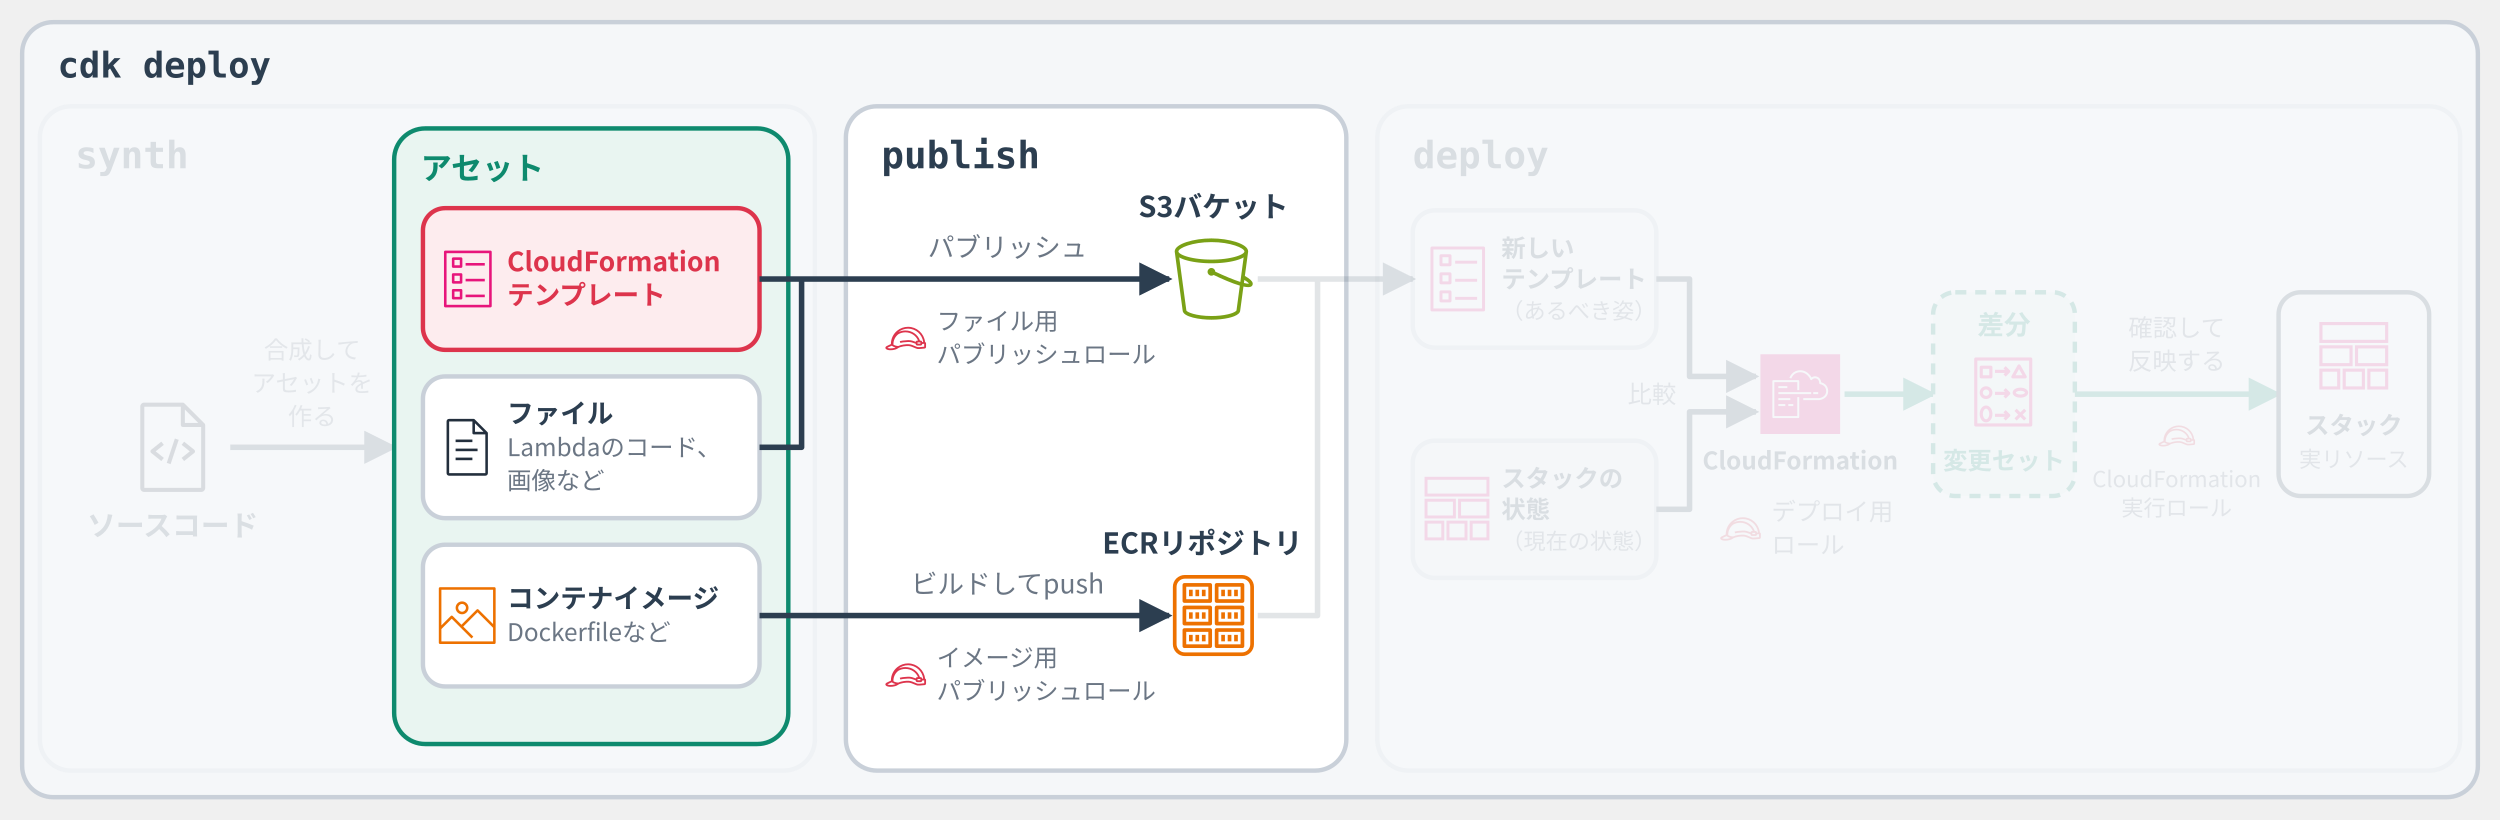
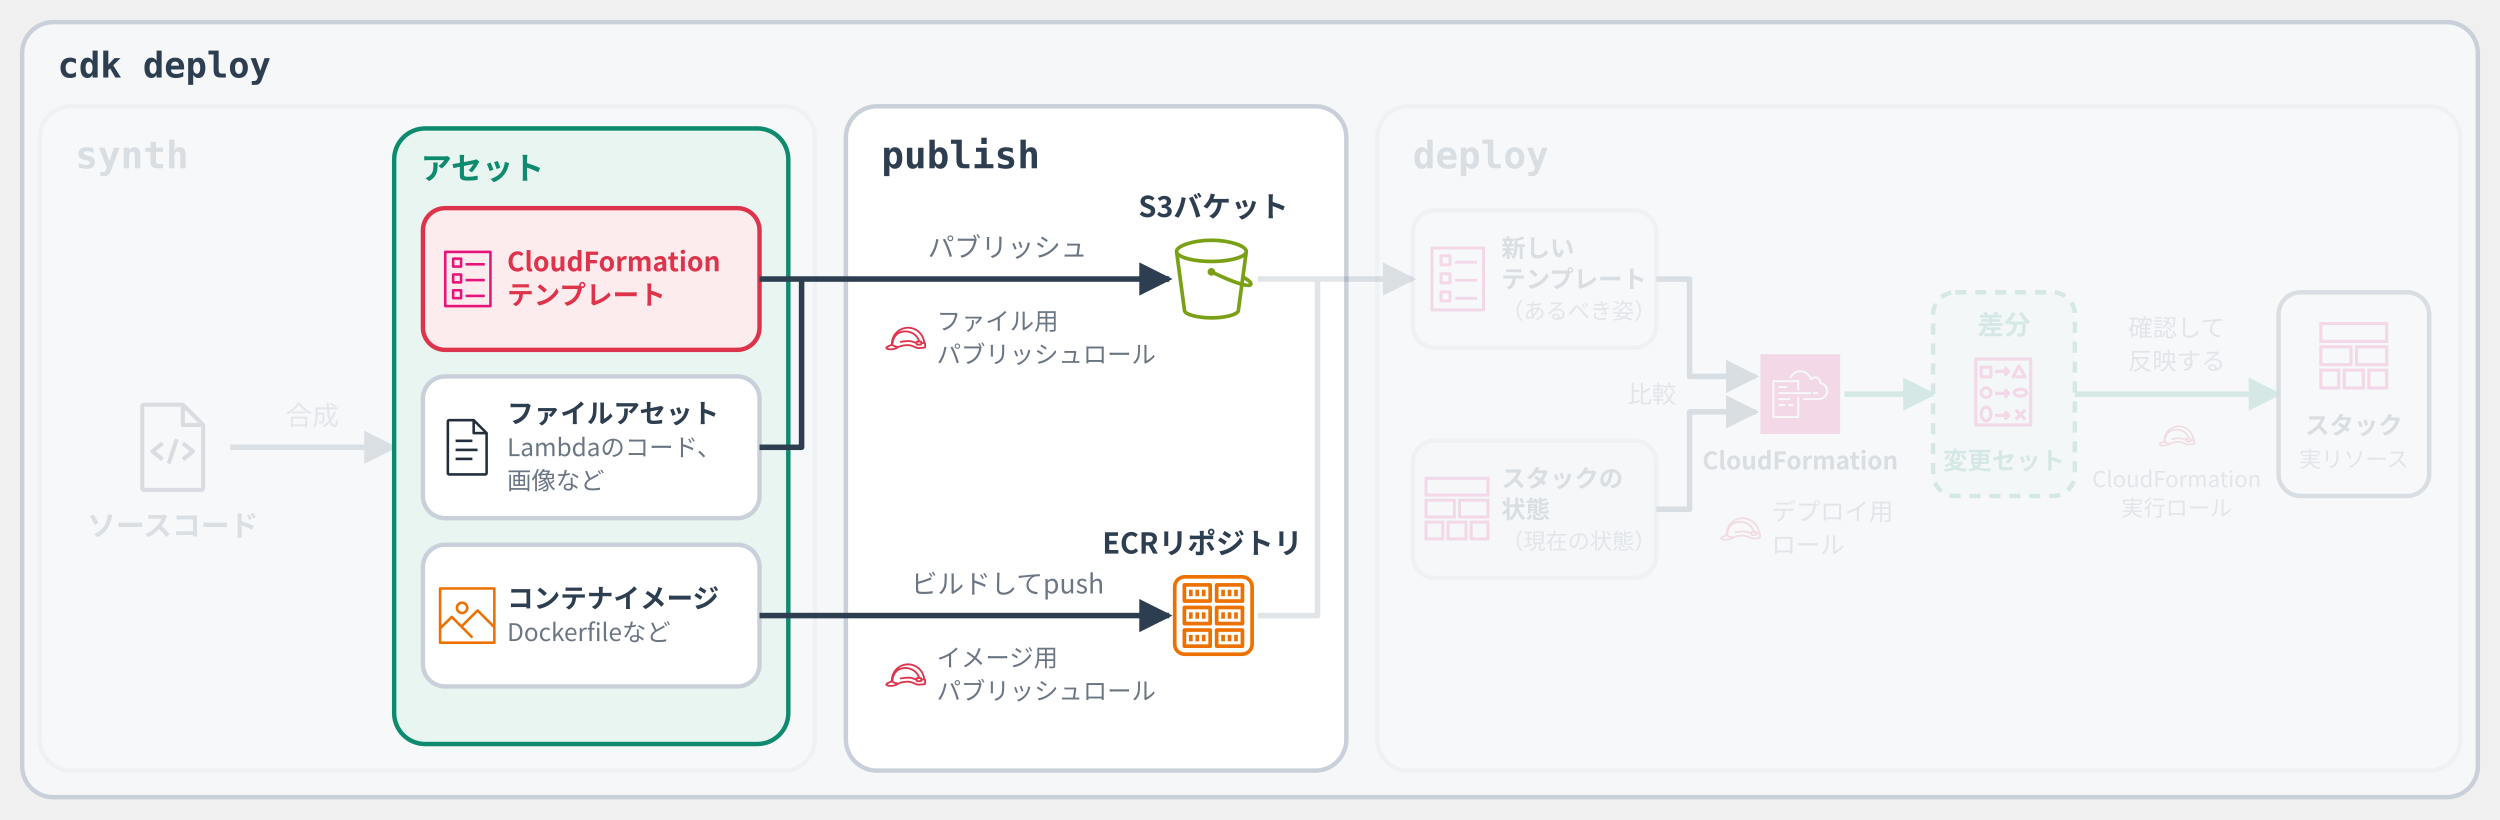
<svg xmlns="http://www.w3.org/2000/svg" viewBox="0 96 1129 370" width="100%" font-family="'Noto Sans JP', 'Noto Sans CJK JP', 'Hiragino Sans', sans-serif">
  <defs>
    <marker id="mInk" viewBox="0 0 10 10" refX="9" refY="5" markerWidth="6" markerHeight="6" orient="auto">
      <path d="M0,0 L10,5 L0,10 z" fill="#2c3e50" />
    </marker>
    <marker id="mGreen" viewBox="0 0 10 10" refX="9" refY="5" markerWidth="6" markerHeight="6" orient="auto">
      <path d="M0,0 L10,5 L0,10 z" fill="#0E8A6E" />
    </marker>
  </defs>
  <g transform="translate(-157,88)">
    <rect x="167" y="18" width="1109" height="350" rx="14" fill="#f5f7f9" stroke="#c9d0d9" stroke-width="2" />
    <text x="183" y="43" text-anchor="start" font-size="16" font-weight="700" font-family="'Fira Code', monospace" fill="#2c3e50">cdk deploy</text>
  </g>
  <g opacity="0.14" transform="translate(-157,88)">
    <rect x="175" y="56" width="350" height="300" rx="14" fill="#ffffff" stroke="#c9d0d9" stroke-width="2" />
    <text x="191" y="84" text-anchor="start" font-size="17" font-weight="700" font-family="'Fira Code', monospace" fill="#2c3e50">synth</text>
  </g>
  <g opacity="0.14" transform="translate(-157,88)">
    <svg x="213.0" y="188" width="44" height="44" viewBox="0 0 48 48">
      <g id="i7-Icon-Resource/General-Resource/Res_Source-Code_48" stroke="none" stroke-width="1" fill="none" fill-rule="evenodd">
        <path d="M25.052,19.684 L26.948,20.317 L22.948,32.317 L21.052,31.684 L25.052,19.684 Z M34.625,25.22 C34.863,25.409 35,25.697 35,26 C35,26.304 34.863,26.592 34.625,26.781 L29.625,30.781 L28.375,29.22 L32.4,26 L28.375,22.781 L29.625,21.22 L34.625,25.22 Z M19.625,22.781 L15.601,26 L19.625,29.22 L18.375,30.781 L13.375,26.781 C13.138,26.592 13,26.304 13,26 C13,25.697 13.138,25.409 13.375,25.22 L18.375,21.22 L19.625,22.781 Z M10,44 L10.007,4 L28,4 L28,13 C28,13.552 28.448,14 29,14 L38,14 L38,44 L10,44 Z M30,5.414 L36.586,12 L30,12 L30,5.414 Z M39.707,12.293 L29.707,2.293 C29.52,2.105 29.266,2 29,2 L10,2 C8.823,2 8,2.822 8,4 L8,44 C8,45.14 8.86,46 10,46 L38,46 C39.141,46 40,45.14 40,44 L40,13 C40,12.734 39.895,12.48 39.707,12.293 L39.707,12.293 Z" id="i7-Fill-1" fill="#232F3D" />
      </g>
    </svg>
    <text x="235" y="250" text-anchor="middle" font-size="13" font-weight="700" fill="#2c3e50">ソースコード</text>
    <path d="M261,210 H335" fill="none" stroke="#2c3e50" stroke-width="2.5" stroke-linejoin="round" marker-end="url(#mInk)" />
-     <text x="298" y="170" text-anchor="middle" font-size="11" fill="#6b7684">合成して</text>
-     <text x="298" y="185" text-anchor="middle" font-size="11" fill="#6b7684">アセットを</text>
-     <text x="298" y="200" text-anchor="middle" font-size="11" fill="#6b7684">作る</text>
+     <text x="298" y="200" text-anchor="middle" font-size="12" fill="#6b7684">合成</text>
  </g>
  <g transform="translate(-157,88)">
    <rect x="335" y="66" width="178" height="278" rx="14" fill="#e9f5f1" stroke="#0E8A6E" stroke-width="2" />
    <text x="347" y="89" text-anchor="start" font-size="14" font-weight="700" fill="#0E8A6E">アセット</text>
    <rect x="348" y="102" width="152" height="64" rx="10" fill="#fdecee" stroke="#DD344C" stroke-width="2" />
    <svg x="354.0" y="120.0" width="28" height="28" viewBox="0 0 48 48">
      <g id="i8-Icon-Resource/Management-Governance/Res_AWS-CloudFormation_Template_48" stroke="none" stroke-width="1" fill="none" fill-rule="evenodd">
        <path d="M22.734,38.089 L37.593,38.089 L37.593,36.089 L22.734,36.089 L22.734,38.089 Z M22.734,25.852 L37.593,25.852 L37.593,23.852 L22.734,23.852 L22.734,25.852 Z M22.734,13.615 L37.593,13.615 L37.593,11.615 L22.734,11.615 L22.734,13.615 Z M14.118,37.838 L18.237,37.838 L18.237,33.719 L14.118,33.719 L14.118,37.838 Z M13.118,39.838 L19.238,39.838 C19.79,39.838 20.238,39.391 20.238,38.838 L20.238,32.719 C20.238,32.166 19.79,31.719 19.238,31.719 L13.118,31.719 C12.566,31.719 12.118,32.166 12.118,32.719 L12.118,38.838 C12.118,39.391 12.566,39.838 13.118,39.838 L13.118,39.838 Z M14.118,25.6 L18.237,25.6 L18.237,21.481 L14.118,21.481 L14.118,25.6 Z M13.118,27.601 L19.238,27.601 C19.79,27.601 20.238,27.153 20.238,26.601 L20.238,20.481 C20.238,19.929 19.79,19.481 19.238,19.481 L13.118,19.481 C12.566,19.481 12.118,19.929 12.118,20.481 L12.118,26.601 C12.118,27.153 12.566,27.601 13.118,27.601 L13.118,27.601 Z M14.118,13.363 L18.237,13.363 L18.237,9.244 L14.118,9.244 L14.118,13.363 Z M13.118,15.363 L19.238,15.363 C19.79,15.363 20.238,14.916 20.238,14.363 L20.238,8.244 C20.238,7.691 19.79,7.244 19.238,7.244 L13.118,7.244 C12.566,7.244 12.118,7.691 12.118,8.244 L12.118,14.363 C12.118,14.916 12.566,15.363 13.118,15.363 L13.118,15.363 Z M8,43.956 L40.963,43.956 L40.963,4 L8,4 L8,43.956 Z M41.963,2 L7,2 C6.448,2 6,2.447 6,3 L6,44.956 C6,45.509 6.448,45.956 7,45.956 L41.963,45.956 C42.516,45.956 42.963,45.509 42.963,44.956 L42.963,3 C42.963,2.447 42.516,2 41.963,2 L41.963,2 Z" id="i8-AWS-CloudFormation_template_Resource-Icon_light-bg" fill="#E7157B" />
      </g>
    </svg>
    <text x="386" y="130.5" text-anchor="start" font-size="12" font-weight="700" fill="#DD344C">CloudFormation</text>
    <text x="386" y="145.5" text-anchor="start" font-size="12" font-weight="700" fill="#DD344C">テンプレート</text>
    <rect x="348" y="178" width="152" height="64" rx="10" fill="#ffffff" stroke="#c9d0d9" stroke-width="2" />
    <svg x="354.0" y="196.0" width="28" height="28" viewBox="0 0 48 48">
      <g id="i9-Icon-Resource/General-Resource/Res_Document_48" stroke="none" stroke-width="1" fill="none" fill-rule="evenodd">
        <path d="M15,20 L28,20 L28,18 L15,18 L15,20 Z M15,34 L28,34 L28,32 L15,32 L15,34 Z M15,27 L32,27 L32,25 L15,25 L15,27 Z M10,44 L10.007,4 L28,4 L28,13 C28,13.552 28.447,14 29,14 L38,14 L38.025,44 L10,44 Z M30,5.414 L36.586,12 L30,12 L30,5.414 Z M39.707,12.293 L29.707,2.293 C29.52,2.105 29.266,2 29,2 L10,2 C8.822,2 8,2.822 8,4 L8,44 C8,45.14 8.859,46 10,46 L38.025,46 C39.151,46 40,45.14 40,44 L40,13 C40,12.735 39.895,12.48 39.707,12.293 L39.707,12.293 Z" id="i9-Fill-1" fill="#232F3D" />
      </g>
    </svg>
-     <text x="386" y="199.0" text-anchor="start" font-size="12" font-weight="700" fill="#2c3e50">ファイル</text>
+     <text x="386" y="199.0" text-anchor="start" font-size="12" font-weight="700" fill="#2c3e50">ファイルアセット</text>
    <text x="386" y="214.0" text-anchor="start" font-size="11" fill="#6b7684">Lambdaのコード、</text>
    <text x="386" y="229.0" text-anchor="start" font-size="11" fill="#6b7684">画像など</text>
    <rect x="348" y="254" width="152" height="64" rx="10" fill="#ffffff" stroke="#c9d0d9" stroke-width="2" />
    <svg x="354.0" y="272.0" width="28" height="28" viewBox="0 0 48 48">
      <g id="i10-Icon-Resource/Containers/Res_Amazon-Elastic-Container-Registry_Image_48" stroke="none" stroke-width="1" fill="none" fill-rule="evenodd">
        <path d="M20,15 C21.654,15 23,16.346 23,18 C23,19.654 21.654,21 20,21 C18.346,21 17,19.654 17,18 C17,16.346 18.346,15 20,15 L20,15 Z M20,23 C22.757,23 25,20.757 25,18 C25,15.243 22.757,13 20,13 C17.243,13 15,15.243 15,18 C15,20.757 17.243,23 20,23 L20,23 Z M4,44 L4,34.414 L12,26.414 L27.293,41.707 L28.707,40.293 L20.914,32.5 L32,21.414 L44,33.414 L44,44 L4,44 Z M44,4 L44,30.586 L32.707,19.293 C32.316,18.902 31.684,18.902 31.293,19.293 L19.5,31.086 L12.707,24.293 C12.316,23.902 11.684,23.902 11.293,24.293 L4,31.586 L4,4 L44,4 Z M45,2 L3,2 C2.447,2 2,2.447 2,3 L2,45 C2,45.553 2.447,46 3,46 L45,46 C45.553,46 46,45.553 46,45 L46,3 C46,2.447 45.553,2 45,2 L45,2 Z" id="i10-Amazon-Elastic-Container-Registry_Image_Resource-Icon_light-bg" fill="#ED7100" />
      </g>
    </svg>
    <text x="386" y="282.5" text-anchor="start" font-size="12" font-weight="700" fill="#2c3e50">コンテナイメージ</text>
    <text x="386" y="297.5" text-anchor="start" font-size="11" fill="#6b7684">Dockerfileなど</text>
  </g>
  <g transform="translate(-157,88)">
    <rect x="539" y="56" width="226" height="300" rx="14" fill="#ffffff" stroke="#c9d0d9" stroke-width="2" />
    <text x="555" y="84" text-anchor="start" font-size="17" font-weight="700" font-family="'Fira Code', monospace" fill="#2c3e50">publish</text>
    <svg x="685.0" y="114" width="40" height="40" viewBox="0 0 48 48">
      <g id="i11-Icon-Resource/Storage/Res_Amazon-Simple-Storage-Service_Bucket_48" stroke="none" stroke-width="1" fill="none" fill-rule="evenodd">
        <path d="M40.504,26.16 L40.728,24.494 C42.512,25.581 43.063,26.209 43.223,26.474 C42.75,26.617 41.795,26.491 40.504,26.16 L40.504,26.16 Z M22.802,20.111 C22.802,20.058 22.845,20.015 22.898,20.015 C22.913,20.015 22.924,20.025 22.937,20.032 L22.864,20.179 C22.831,20.169 22.802,20.149 22.802,20.111 L22.802,20.111 Z M36.514,40.798 C36.508,40.843 36.505,40.887 36.505,40.931 C36.505,41.086 36.126,41.675 34.441,42.34 C33.69,42.637 32.803,42.903 31.803,43.133 C29.228,43.729 26.064,44.057 22.896,44.057 C14.43,44.057 9.289,41.887 9.289,40.931 C9.289,40.887 9.286,40.843 9.28,40.798 L5.441,12.285 C5.688,12.429 5.953,12.566 6.231,12.7 C6.31,12.738 6.396,12.774 6.478,12.812 C6.718,12.923 6.967,13.03 7.227,13.134 C7.339,13.178 7.452,13.222 7.567,13.265 C7.843,13.369 8.128,13.469 8.423,13.565 C8.51,13.594 8.593,13.624 8.681,13.651 C9.06,13.77 9.453,13.884 9.858,13.991 C9.971,14.021 10.088,14.05 10.203,14.078 C10.515,14.158 10.833,14.234 11.158,14.306 C11.299,14.338 11.439,14.369 11.581,14.398 C11.946,14.475 12.319,14.549 12.698,14.618 C12.78,14.633 12.859,14.649 12.942,14.664 C13.4,14.744 13.869,14.818 14.345,14.888 C14.479,14.907 14.615,14.924 14.751,14.942 C15.111,14.992 15.476,15.038 15.844,15.081 C15.994,15.098 16.145,15.116 16.297,15.133 C16.741,15.18 17.189,15.223 17.64,15.262 C17.693,15.266 17.747,15.272 17.802,15.276 C18.306,15.317 18.813,15.35 19.321,15.38 C19.466,15.388 19.611,15.394 19.757,15.401 C20.141,15.42 20.525,15.435 20.909,15.448 C21.06,15.453 21.209,15.458 21.359,15.462 C21.872,15.473 22.385,15.482 22.896,15.482 C23.406,15.482 23.919,15.473 24.432,15.462 C24.582,15.458 24.733,15.453 24.883,15.448 C25.268,15.435 25.651,15.42 26.034,15.401 C26.181,15.394 26.326,15.388 26.472,15.38 C26.981,15.35 27.487,15.317 27.99,15.276 C28.046,15.271 28.101,15.265 28.156,15.262 C28.607,15.223 29.052,15.18 29.494,15.133 C29.648,15.116 29.799,15.098 29.951,15.081 C30.317,15.038 30.681,14.992 31.04,14.943 C31.177,14.925 31.315,14.907 31.45,14.887 C31.925,14.818 32.393,14.744 32.852,14.664 C32.935,14.649 33.016,14.633 33.099,14.617 C33.477,14.549 33.848,14.475 34.213,14.398 C34.356,14.369 34.495,14.338 34.636,14.306 C34.961,14.233 35.279,14.157 35.592,14.078 C35.706,14.049 35.823,14.021 35.936,13.992 C36.342,13.884 36.735,13.77 37.114,13.651 C37.201,13.624 37.283,13.595 37.368,13.566 C37.665,13.47 37.952,13.369 38.23,13.264 C38.343,13.222 38.455,13.179 38.566,13.135 C38.828,13.03 39.079,12.922 39.322,12.81 C39.401,12.773 39.485,12.738 39.563,12.701 C39.841,12.567 40.107,12.429 40.354,12.285 L38.562,25.591 C34.925,24.424 29.817,22.307 24.982,20.008 C24.927,18.901 24.018,18.015 22.898,18.015 C21.742,18.015 20.802,18.956 20.802,20.111 C20.802,21.266 21.742,22.206 22.898,22.206 C23.352,22.206 23.77,22.057 24.113,21.81 C28.445,23.889 33.976,26.342 38.293,27.588 L36.514,40.798 Z M22.896,4 C33.315,4 40.656,7.228 40.792,9.021 L40.766,9.229 C40.748,9.291 40.709,9.354 40.676,9.418 C40.649,9.47 40.629,9.52 40.592,9.573 C40.548,9.635 40.483,9.698 40.426,9.761 C40.375,9.816 40.332,9.871 40.271,9.927 C40.203,9.988 40.116,10.051 40.035,10.113 C39.96,10.171 39.894,10.228 39.808,10.287 C39.717,10.347 39.608,10.409 39.506,10.471 C39.407,10.53 39.316,10.59 39.205,10.649 C39.095,10.709 38.966,10.767 38.845,10.827 C38.721,10.888 38.605,10.948 38.469,11.009 C38.34,11.066 38.193,11.123 38.055,11.18 C37.905,11.24 37.764,11.302 37.604,11.361 C37.456,11.417 37.29,11.471 37.133,11.525 C36.962,11.584 36.798,11.644 36.616,11.702 C36.447,11.756 36.261,11.806 36.082,11.859 C35.892,11.915 35.709,11.972 35.509,12.026 C35.317,12.078 35.11,12.126 34.91,12.176 C34.703,12.227 34.503,12.28 34.286,12.33 C34.07,12.379 33.838,12.424 33.612,12.471 C33.394,12.516 33.182,12.564 32.954,12.607 C32.714,12.653 32.457,12.694 32.207,12.737 C31.977,12.776 31.754,12.818 31.515,12.855 C31.255,12.895 30.979,12.931 30.709,12.968 C30.465,13.001 30.227,13.038 29.975,13.068 C29.682,13.104 29.373,13.134 29.07,13.165 C28.826,13.191 28.59,13.22 28.34,13.242 C28.004,13.273 27.652,13.296 27.306,13.32 C27.073,13.338 26.848,13.358 26.61,13.373 C26.231,13.395 25.834,13.409 25.441,13.426 C25.225,13.434 25.015,13.447 24.794,13.454 C24.175,13.472 23.542,13.482 22.896,13.482 C22.25,13.482 21.617,13.472 20.997,13.454 C20.775,13.447 20.563,13.433 20.343,13.425 C19.953,13.409 19.56,13.395 19.182,13.373 C18.932,13.357 18.694,13.336 18.449,13.318 C18.116,13.294 17.776,13.272 17.453,13.242 C17.202,13.22 16.966,13.19 16.721,13.165 C16.418,13.134 16.109,13.104 15.817,13.068 C15.567,13.038 15.33,13.002 15.087,12.968 C14.817,12.931 14.539,12.896 14.278,12.855 C14.03,12.817 13.798,12.773 13.559,12.732 C13.318,12.69 13.071,12.651 12.84,12.607 C12.608,12.563 12.393,12.515 12.169,12.469 C11.947,12.422 11.719,12.378 11.506,12.329 C11.29,12.28 11.091,12.227 10.884,12.176 C10.684,12.126 10.476,12.078 10.285,12.026 C10.082,11.972 9.897,11.914 9.704,11.857 C9.528,11.806 9.345,11.755 9.178,11.702 C8.993,11.643 8.827,11.583 8.654,11.522 C8.499,11.469 8.336,11.416 8.191,11.361 C8.029,11.302 7.888,11.239 7.738,11.179 C7.6,11.122 7.453,11.065 7.325,11.009 C7.191,10.948 7.074,10.888 6.95,10.827 C6.829,10.767 6.699,10.709 6.589,10.648 C6.479,10.589 6.387,10.529 6.287,10.469 C6.186,10.408 6.077,10.347 5.987,10.287 C5.9,10.227 5.832,10.169 5.756,10.11 C5.677,10.049 5.591,9.987 5.525,9.927 C5.462,9.87 5.418,9.813 5.366,9.758 C5.31,9.696 5.247,9.634 5.203,9.573 C5.165,9.519 5.146,9.467 5.118,9.413 C5.086,9.351 5.047,9.289 5.03,9.229 L5.002,9.02 C5.141,7.227 12.48,4 22.896,4 L22.896,4 Z M45.255,26.257 C45.042,25.107 43.717,23.889 41.018,22.347 L42.734,9.595 L42.734,9.591 L42.734,9.59 L42.785,9.2 C42.791,9.157 42.794,9.114 42.794,9.071 C42.794,4.904 32.308,2 22.896,2 C13.485,2 3,4.904 3,9.071 C3,9.115 3.003,9.159 3.009,9.203 L3.061,9.593 L3.061,9.595 L7.29,41.009 C7.421,44.685 16.903,46.057 22.896,46.057 C26.211,46.057 29.534,45.711 32.253,45.082 C33.348,44.83 34.331,44.533 35.175,44.2 C37.341,43.345 38.46,42.271 38.504,41.009 L40.245,28.08 C41.197,28.282 42.062,28.405 42.781,28.405 C43.75,28.405 44.475,28.2 44.867,27.732 C45.217,27.316 45.355,26.792 45.255,26.257 L45.255,26.257 Z" id="i11-AWS-Amazon-Simple-Storage_Bucket_Resource-Icon_light-bg" fill="#7AA116" />
      </g>
    </svg>
    <text x="705" y="106" text-anchor="middle" font-size="13" font-weight="700" fill="#2c3e50">S3バケット</text>
    <svg x="685.0" y="266" width="40" height="40" viewBox="0 0 48 48">
      <g id="i12-Icon-Resource/Containers/Res_Amazon-Elastic-Container-Registry_Registry_48" stroke="none" stroke-width="1" fill="none" fill-rule="evenodd">
        <path d="M35.207,37.954 L37.207,37.954 L37.207,34.459 L35.207,34.459 L35.207,37.954 Z M31.711,37.954 L33.711,37.954 L33.711,34.459 L31.711,34.459 L31.711,37.954 Z M28.216,37.954 L30.216,37.954 L30.216,34.459 L28.216,34.459 L28.216,37.954 Z M26.721,39.576 L38.702,39.576 L38.702,32.837 L26.721,32.837 L26.721,39.576 Z M39.702,30.837 L25.72,30.837 C25.168,30.837 24.72,31.284 24.72,31.837 L24.72,40.576 C24.72,41.129 25.168,41.576 25.72,41.576 L39.702,41.576 C40.255,41.576 40.702,41.129 40.702,40.576 L40.702,31.837 C40.702,31.284 40.255,30.837 39.702,30.837 L39.702,30.837 Z M35.207,25.721 L37.207,25.721 L37.207,22.225 L35.207,22.225 L35.207,25.721 Z M31.711,25.721 L33.711,25.721 L33.711,22.225 L31.711,22.225 L31.711,25.721 Z M28.216,25.721 L30.216,25.721 L30.216,22.225 L28.216,22.225 L28.216,25.721 Z M26.721,27.342 L38.702,27.342 L38.702,20.604 L26.721,20.604 L26.721,27.342 Z M39.702,18.604 L25.72,18.604 C25.168,18.604 24.72,19.051 24.72,19.604 L24.72,28.342 C24.72,28.895 25.168,29.342 25.72,29.342 L39.702,29.342 C40.255,29.342 40.702,28.895 40.702,28.342 L40.702,19.604 C40.702,19.051 40.255,18.604 39.702,18.604 L39.702,18.604 Z M35.207,13.486 L37.207,13.486 L37.207,9.991 L35.207,9.991 L35.207,13.486 Z M31.711,13.486 L33.711,13.486 L33.711,9.991 L31.711,9.991 L31.711,13.486 Z M28.216,13.486 L30.216,13.486 L30.216,9.991 L28.216,9.991 L28.216,13.486 Z M26.721,15.108 L38.702,15.108 L38.702,8.369 L26.721,8.369 L26.721,15.108 Z M39.702,6.369 L25.72,6.369 C25.168,6.369 24.72,6.817 24.72,7.369 L24.72,16.108 C24.72,16.661 25.168,17.108 25.72,17.108 L39.702,17.108 C40.255,17.108 40.702,16.661 40.702,16.108 L40.702,7.369 C40.702,6.817 40.255,6.369 39.702,6.369 L39.702,6.369 Z M17.729,37.954 L19.729,37.954 L19.729,34.459 L17.729,34.459 L17.729,37.954 Z M14.234,37.954 L16.234,37.954 L16.234,34.459 L14.234,34.459 L14.234,37.954 Z M10.738,37.954 L12.738,37.954 L12.738,34.459 L10.738,34.459 L10.738,37.954 Z M9.243,39.576 L21.224,39.576 L21.224,32.837 L9.243,32.837 L9.243,39.576 Z M22.224,30.837 L8.243,30.837 C7.69,30.837 7.243,31.284 7.243,31.837 L7.243,40.576 C7.243,41.129 7.69,41.576 8.243,41.576 L22.224,41.576 C22.777,41.576 23.224,41.129 23.224,40.576 L23.224,31.837 C23.224,31.284 22.777,30.837 22.224,30.837 L22.224,30.837 Z M17.729,25.721 L19.729,25.721 L19.729,22.225 L17.729,22.225 L17.729,25.721 Z M14.234,25.721 L16.234,25.721 L16.234,22.225 L14.234,22.225 L14.234,25.721 Z M10.738,25.721 L12.738,25.721 L12.738,22.225 L10.738,22.225 L10.738,25.721 Z M9.243,27.342 L21.224,27.342 L21.224,20.604 L9.243,20.604 L9.243,27.342 Z M22.224,18.604 L8.243,18.604 C7.69,18.604 7.243,19.051 7.243,19.604 L7.243,28.342 C7.243,28.895 7.69,29.342 8.243,29.342 L22.224,29.342 C22.777,29.342 23.224,28.895 23.224,28.342 L23.224,19.604 C23.224,19.051 22.777,18.604 22.224,18.604 L22.224,18.604 Z M17.729,13.486 L19.729,13.486 L19.729,9.991 L17.729,9.991 L17.729,13.486 Z M14.234,13.486 L16.234,13.486 L16.234,9.991 L14.234,9.991 L14.234,13.486 Z M10.738,13.486 L12.738,13.486 L12.738,9.991 L10.738,9.991 L10.738,13.486 Z M9.243,15.108 L21.224,15.108 L21.224,8.369 L9.243,8.369 L9.243,15.108 Z M22.224,6.369 L8.243,6.369 C7.69,6.369 7.243,6.817 7.243,7.369 L7.243,16.108 C7.243,16.661 7.69,17.108 8.243,17.108 L22.224,17.108 C22.777,17.108 23.224,16.661 23.224,16.108 L23.224,7.369 C23.224,6.817 22.777,6.369 22.224,6.369 L22.224,6.369 Z M43.945,39.497 C43.945,41.95 41.95,43.945 39.497,43.945 L8.448,43.945 C5.995,43.945 4,41.95 4,39.497 L4,8.448 C4,5.995 5.995,4 8.448,4 L39.497,4 C41.95,4 43.945,5.995 43.945,8.448 L43.945,39.497 Z M39.497,2 L8.448,2 C4.892,2 2,4.893 2,8.448 L2,39.497 C2,43.053 4.892,45.945 8.448,45.945 L39.497,45.945 C43.053,45.945 45.945,43.053 45.945,39.497 L45.945,8.448 C45.945,4.893 43.053,2 39.497,2 L39.497,2 Z" id="i12-Amazon-Elastic-Container-Registry-Registry_Resource-Icon_light-bg" fill="#ED7100" />
      </g>
    </svg>
    <text x="700" y="258" text-anchor="middle" font-size="13" font-weight="700" fill="#2c3e50">ECRリポジトリ</text>
  </g>
  <g transform="translate(-157,88)">
    <path d="M500,210 H519 V134" fill="none" stroke="#2c3e50" stroke-width="2.5" stroke-linejoin="round" />
    <path d="M500,134 H685" fill="none" stroke="#2c3e50" stroke-width="2.5" stroke-linejoin="round" marker-end="url(#mInk)" />
    <text x="612" y="124" text-anchor="middle" font-size="12" fill="#6b7684">パブリッシュ</text>
    <svg x="556.0" y="151.0" width="20" height="20" viewBox="0 0 48 48">
      <g id="i13-Icon-Resource/Security-Identity-and-Compliance/Res_AWS-Identity-Access-Management_Role_48" stroke="none" stroke-width="1" fill="none" fill-rule="evenodd">
        <path d="M44.083,32.581 C43.927,32.592 43.77,32.604 43.621,32.619 C43.099,32.662 42.553,32.714 42.001,32.772 L41.833,32.79 C40.068,32.972 38.07,33.177 37.119,33.047 C36.525,32.962 35.431,32.487 34.271,31.984 C32.305,31.132 29.857,30.07 27.644,29.9 C24.598,29.666 19.335,30.24 15.941,31.831 C13.979,31.743 12.159,31.215 10.745,30.343 C10.739,30.071 10.733,29.799 10.733,29.694 C10.733,25.558 12.671,21.679 16.053,19.044 C18.35,17.701 20.997,16.992 23.713,16.992 C29.834,16.992 35.266,20.609 37.385,25.934 L36.572,25.934 C35.758,25.934 35.076,26.51 34.909,27.274 C34.771,27.222 34.645,27.175 34.497,27.118 C32.468,26.335 29.684,25.264 26.466,25.455 C21.761,25.731 19.446,26.015 17.623,26.535 L18.172,28.459 C19.84,27.982 22.04,27.719 26.583,27.451 C29.367,27.293 31.92,28.269 33.777,28.984 C34.172,29.137 34.529,29.27 34.868,29.391 L34.868,29.596 C34.868,30.535 35.633,31.3 36.572,31.3 L40.219,31.3 C41.156,31.3 41.92,30.538 41.923,29.602 L42.277,29.57 C42.87,29.517 43.415,29.464 43.872,29.419 L44.083,29.398 L44.083,32.581 Z M9.799,34.249 C7.149,34.612 5.057,34.288 4.191,33.753 C4.716,33.382 5.901,32.863 6.735,32.499 C7.457,32.184 8.188,31.851 8.895,31.495 C10.049,32.374 11.478,33.033 13.06,33.426 C12.145,33.794 11.012,34.084 9.799,34.249 L9.799,34.249 Z M36.868,29.3 L39.923,29.3 L39.923,27.934 L36.868,27.934 L36.868,29.3 Z M26.586,13 C34.954,13 41.982,19.295 43.017,27.492 C42.729,27.52 42.425,27.549 42.104,27.578 L41.919,27.594 C41.895,26.676 41.144,25.934 40.219,25.934 L39.508,25.934 C37.307,19.457 30.932,14.992 23.713,14.992 C21.039,14.992 18.423,15.604 16.072,16.767 C16.089,16.753 16.103,16.738 16.118,16.725 C19.059,14.323 22.776,13 26.586,13 L26.586,13 Z M45.527,27.794 C45.382,27.663 45.211,27.568 45.029,27.496 C43.983,18.185 36.05,11 26.586,11 C22.317,11 18.15,12.483 14.854,15.175 C10.501,18.719 8.005,23.97 8.005,29.581 C8.005,29.622 8.008,29.663 8.008,29.704 C7.341,30.039 6.636,30.359 5.935,30.666 C3.799,31.6 2.256,32.274 2.026,33.492 C1.968,33.801 1.958,34.406 2.546,34.994 C3.583,36.031 5.573,36.403 7.595,36.403 C8.437,36.403 9.283,36.339 10.069,36.231 C11.408,36.049 13.908,35.558 15.605,34.316 C18.283,32.375 24.338,31.649 27.491,31.894 C29.37,32.039 31.646,33.026 33.476,33.819 C34.872,34.426 35.976,34.904 36.842,35.027 C38.033,35.19 39.978,34.99 42.037,34.779 L42.21,34.762 C42.748,34.704 43.278,34.654 43.802,34.611 C44.017,34.59 44.23,34.575 44.514,34.555 C45.394,34.493 46.083,33.755 46.083,32.875 L46.083,29.046 C46.083,28.568 45.881,28.112 45.527,27.794 L45.527,27.794 Z" id="i13-AWS-Identity-and-Access-Management_Role_Resource-Icon_light-bg" fill="#DD344C" />
      </g>
    </svg>
    <text x="580" y="157" text-anchor="start" font-size="11" fill="#6b7684">ファイル用</text>
    <text x="580" y="172" text-anchor="start" font-size="11" fill="#6b7684">パブリッシュロール</text>
    <path d="M500,286 H685" fill="none" stroke="#2c3e50" stroke-width="2.5" stroke-linejoin="round" marker-end="url(#mInk)" />
    <text x="612" y="276" text-anchor="middle" font-size="12" fill="#6b7684">ビルドしてpush</text>
    <svg x="556.0" y="303.0" width="20" height="20" viewBox="0 0 48 48">
      <g id="i14-Icon-Resource/Security-Identity-and-Compliance/Res_AWS-Identity-Access-Management_Role_48" stroke="none" stroke-width="1" fill="none" fill-rule="evenodd">
        <path d="M44.083,32.581 C43.927,32.592 43.77,32.604 43.621,32.619 C43.099,32.662 42.553,32.714 42.001,32.772 L41.833,32.79 C40.068,32.972 38.07,33.177 37.119,33.047 C36.525,32.962 35.431,32.487 34.271,31.984 C32.305,31.132 29.857,30.07 27.644,29.9 C24.598,29.666 19.335,30.24 15.941,31.831 C13.979,31.743 12.159,31.215 10.745,30.343 C10.739,30.071 10.733,29.799 10.733,29.694 C10.733,25.558 12.671,21.679 16.053,19.044 C18.35,17.701 20.997,16.992 23.713,16.992 C29.834,16.992 35.266,20.609 37.385,25.934 L36.572,25.934 C35.758,25.934 35.076,26.51 34.909,27.274 C34.771,27.222 34.645,27.175 34.497,27.118 C32.468,26.335 29.684,25.264 26.466,25.455 C21.761,25.731 19.446,26.015 17.623,26.535 L18.172,28.459 C19.84,27.982 22.04,27.719 26.583,27.451 C29.367,27.293 31.92,28.269 33.777,28.984 C34.172,29.137 34.529,29.27 34.868,29.391 L34.868,29.596 C34.868,30.535 35.633,31.3 36.572,31.3 L40.219,31.3 C41.156,31.3 41.92,30.538 41.923,29.602 L42.277,29.57 C42.87,29.517 43.415,29.464 43.872,29.419 L44.083,29.398 L44.083,32.581 Z M9.799,34.249 C7.149,34.612 5.057,34.288 4.191,33.753 C4.716,33.382 5.901,32.863 6.735,32.499 C7.457,32.184 8.188,31.851 8.895,31.495 C10.049,32.374 11.478,33.033 13.06,33.426 C12.145,33.794 11.012,34.084 9.799,34.249 L9.799,34.249 Z M36.868,29.3 L39.923,29.3 L39.923,27.934 L36.868,27.934 L36.868,29.3 Z M26.586,13 C34.954,13 41.982,19.295 43.017,27.492 C42.729,27.52 42.425,27.549 42.104,27.578 L41.919,27.594 C41.895,26.676 41.144,25.934 40.219,25.934 L39.508,25.934 C37.307,19.457 30.932,14.992 23.713,14.992 C21.039,14.992 18.423,15.604 16.072,16.767 C16.089,16.753 16.103,16.738 16.118,16.725 C19.059,14.323 22.776,13 26.586,13 L26.586,13 Z M45.527,27.794 C45.382,27.663 45.211,27.568 45.029,27.496 C43.983,18.185 36.05,11 26.586,11 C22.317,11 18.15,12.483 14.854,15.175 C10.501,18.719 8.005,23.97 8.005,29.581 C8.005,29.622 8.008,29.663 8.008,29.704 C7.341,30.039 6.636,30.359 5.935,30.666 C3.799,31.6 2.256,32.274 2.026,33.492 C1.968,33.801 1.958,34.406 2.546,34.994 C3.583,36.031 5.573,36.403 7.595,36.403 C8.437,36.403 9.283,36.339 10.069,36.231 C11.408,36.049 13.908,35.558 15.605,34.316 C18.283,32.375 24.338,31.649 27.491,31.894 C29.37,32.039 31.646,33.026 33.476,33.819 C34.872,34.426 35.976,34.904 36.842,35.027 C38.033,35.19 39.978,34.99 42.037,34.779 L42.21,34.762 C42.748,34.704 43.278,34.654 43.802,34.611 C44.017,34.59 44.23,34.575 44.514,34.555 C45.394,34.493 46.083,33.755 46.083,32.875 L46.083,29.046 C46.083,28.568 45.881,28.112 45.527,27.794 L45.527,27.794 Z" id="i14-AWS-Identity-and-Access-Management_Role_Resource-Icon_light-bg" fill="#DD344C" />
      </g>
    </svg>
    <text x="580" y="309" text-anchor="start" font-size="11" fill="#6b7684">イメージ用</text>
    <text x="580" y="324" text-anchor="start" font-size="11" fill="#6b7684">パブリッシュロール</text>
  </g>
  <g opacity="0.14" transform="translate(-157,88)">
    <rect x="779" y="56" width="489" height="300" rx="14" fill="#ffffff" stroke="#c9d0d9" stroke-width="2" />
    <text x="795" y="84" text-anchor="start" font-size="17" font-weight="700" font-family="'Fira Code', monospace" fill="#2c3e50">deploy</text>
    <rect x="795" y="103" width="110" height="62" rx="10" fill="#ffffff" stroke="#c9d0d9" stroke-width="2" />
    <svg x="799.0" y="118" width="32" height="32" viewBox="0 0 48 48">
      <g id="i15-Icon-Resource/Management-Governance/Res_AWS-CloudFormation_Template_48" stroke="none" stroke-width="1" fill="none" fill-rule="evenodd">
        <path d="M22.734,38.089 L37.593,38.089 L37.593,36.089 L22.734,36.089 L22.734,38.089 Z M22.734,25.852 L37.593,25.852 L37.593,23.852 L22.734,23.852 L22.734,25.852 Z M22.734,13.615 L37.593,13.615 L37.593,11.615 L22.734,11.615 L22.734,13.615 Z M14.118,37.838 L18.237,37.838 L18.237,33.719 L14.118,33.719 L14.118,37.838 Z M13.118,39.838 L19.238,39.838 C19.79,39.838 20.238,39.391 20.238,38.838 L20.238,32.719 C20.238,32.166 19.79,31.719 19.238,31.719 L13.118,31.719 C12.566,31.719 12.118,32.166 12.118,32.719 L12.118,38.838 C12.118,39.391 12.566,39.838 13.118,39.838 L13.118,39.838 Z M14.118,25.6 L18.237,25.6 L18.237,21.481 L14.118,21.481 L14.118,25.6 Z M13.118,27.601 L19.238,27.601 C19.79,27.601 20.238,27.153 20.238,26.601 L20.238,20.481 C20.238,19.929 19.79,19.481 19.238,19.481 L13.118,19.481 C12.566,19.481 12.118,19.929 12.118,20.481 L12.118,26.601 C12.118,27.153 12.566,27.601 13.118,27.601 L13.118,27.601 Z M14.118,13.363 L18.237,13.363 L18.237,9.244 L14.118,9.244 L14.118,13.363 Z M13.118,15.363 L19.238,15.363 C19.79,15.363 20.238,14.916 20.238,14.363 L20.238,8.244 C20.238,7.691 19.79,7.244 19.238,7.244 L13.118,7.244 C12.566,7.244 12.118,7.691 12.118,8.244 L12.118,14.363 C12.118,14.916 12.566,15.363 13.118,15.363 L13.118,15.363 Z M8,43.956 L40.963,43.956 L40.963,4 L8,4 L8,43.956 Z M41.963,2 L7,2 C6.448,2 6,2.447 6,3 L6,44.956 C6,45.509 6.448,45.956 7,45.956 L41.963,45.956 C42.516,45.956 42.963,45.509 42.963,44.956 L42.963,3 C42.963,2.447 42.516,2 41.963,2 L41.963,2 Z" id="i15-AWS-CloudFormation_template_Resource-Icon_light-bg" fill="#E7157B" />
      </g>
    </svg>
    <text x="835" y="124.0" text-anchor="start" font-size="11" font-weight="700" fill="#2c3e50">新しい</text>
    <text x="835" y="138.0" text-anchor="start" font-size="11" font-weight="700" fill="#2c3e50">テンプレート</text>
    <text x="835" y="152.0" text-anchor="start" font-size="10" fill="#6b7684">（あるべき姿）</text>
    <rect x="795" y="207" width="110" height="62" rx="10" fill="#f5f7f9" stroke="#c9d0d9" stroke-width="2" />
    <svg x="799.0" y="222" width="32" height="32" viewBox="0 0 48 48">
      <g id="i16-Icon-Resource/Management-Governance/Res_AWS-CloudFormation_Stack_48" stroke="none" stroke-width="1" fill="none" fill-rule="evenodd">
        <path d="M2,15.353 L45.92,15.353 L45.92,2 L2,2 L2,15.353 Z M4,13.354 L43.92,13.354 L43.92,4 L4,4 L4,13.354 Z M24.706,30.201 L45.92,30.201 L45.92,16.847 L24.706,16.847 L24.706,30.201 Z M26.706,28.2 L43.92,28.2 L43.92,18.847 L26.706,18.847 L26.706,28.2 Z M2,30.201 L23.213,30.201 L23.213,16.847 L2,16.847 L2,30.201 Z M4,28.2 L21.213,28.2 L21.213,18.847 L4,18.847 L4,28.2 Z M32.567,45.047 L45.92,45.047 L45.92,31.694 L32.567,31.694 L32.567,45.047 Z M34.566,43.047 L43.92,43.047 L43.92,33.693 L34.566,33.693 L34.566,43.047 Z M16.847,45.047 L31.073,45.047 L31.073,31.694 L16.847,31.694 L16.847,45.047 Z M18.847,43.047 L29.074,43.047 L29.074,33.693 L18.847,33.693 L18.847,43.047 Z M2,45.047 L15.352,45.047 L15.352,31.694 L2,31.694 L2,45.047 Z M4,43.047 L13.353,43.047 L13.353,33.693 L4,33.693 L4,43.047 Z" id="i16-AWS-CloudFormation_stack_Resource-Icon_light-bg" fill="#E7157B" />
      </g>
    </svg>
    <text x="835" y="228.0" text-anchor="start" font-size="11" font-weight="700" fill="#2c3e50">スタックの</text>
    <text x="835" y="242.0" text-anchor="start" font-size="11" font-weight="700" fill="#2c3e50">状態</text>
    <text x="835" y="256.0" text-anchor="start" font-size="10" fill="#6b7684">（現在の状態）</text>
    <text x="914" y="190" text-anchor="end" font-size="11" fill="#6b7684">比較</text>
    <path d="M905,134 H920 V178 H950" fill="none" stroke="#2c3e50" stroke-width="2.5" stroke-linejoin="round" marker-end="url(#mInk)" />
    <path d="M905,238 H920 V194 H950" fill="none" stroke="#2c3e50" stroke-width="2.5" stroke-linejoin="round" marker-end="url(#mInk)" />
    <svg x="952.0" y="168" width="36" height="36" viewBox="0 0 80 80">
      <g id="i17-Icon-Architecture/64/Arch_AWS-CloudFormation_64" stroke="none" stroke-width="1" fill="none" fill-rule="evenodd">
        <g id="i17-Icon-Architecture-BG/64/Management-Governance" fill="#E7157B">
          <rect id="i17-Rectangle" x="0" y="0" width="80" height="80" />
        </g>
        <path d="M53,39.963 L58,39.963 L58,37.96 L53,37.96 L53,39.963 Z M28,51.982 L33,51.982 L33,49.979 L28,49.979 L28,51.982 Z M18,51.982 L25,51.982 L25,49.979 L18,49.979 L18,51.982 Z M18,45.972 L30,45.972 L30,43.969 L18,43.969 L18,45.972 Z M18,33.954 L27,33.954 L27,31.951 L18,31.951 L18,33.954 Z M18,39.963 L51,39.963 L51,37.96 L18,37.96 L18,39.963 Z M37,61.997 L14,61.997 L14,27.945 L37,27.945 L37,35.957 L39,35.957 L39,26.943 C39,26.39 38.552,25.942 38,25.942 L13,25.942 C12.447,25.942 12,26.39 12,26.943 L12,62.998 C12,63.551 12.447,64 13,64 L38,64 C38.552,64 39,63.551 39,62.998 L39,42.968 L37,42.968 L37,61.997 Z M68,36.959 C68,43.431 62.173,45.682 59.092,45.968 L43,45.972 L43,43.969 L59,43.969 C59.195,43.946 66,43.212 66,36.959 C66,31.264 60.863,30.108 59.834,29.934 C59.321,29.847 58.96,29.382 59.004,28.863 C59.005,28.844 59.007,28.826 59.009,28.808 C58.954,25.59 56.981,24.585 56.126,24.3 C54.53,23.769 52.751,24.277 51.81,25.539 C51.591,25.836 51.229,25.987 50.861,25.931 C50.497,25.876 50.192,25.625 50.068,25.277 C49.447,23.536 48.546,22.408 47.293,21.153 C44.159,18.039 39.905,17.178 35.925,18.853 C33.837,19.733 32.012,21.728 30.922,24.327 L29.078,23.55 C30.37,20.474 32.584,18.089 35.15,17.007 C39.905,15.005 44.971,16.026 48.704,19.734 C49.774,20.807 50.66,21.851 51.35,23.204 C52.843,22.098 54.857,21.767 56.757,22.399 C59.189,23.209 60.727,25.321 60.975,28.129 C64.381,28.988 68,31.712 68,36.959 L68,36.959 Z" id="i17-AWS-CloudFormation_Icon_64_Squid" fill="#FFFFFF" />
      </g>
    </svg>
    <text x="970" y="220" text-anchor="middle" font-size="11" font-weight="700" fill="#2c3e50">CloudFormation</text>
    <svg x="933.0" y="237.0" width="20" height="20" viewBox="0 0 48 48">
      <g id="i18-Icon-Resource/Security-Identity-and-Compliance/Res_AWS-Identity-Access-Management_Role_48" stroke="none" stroke-width="1" fill="none" fill-rule="evenodd">
        <path d="M44.083,32.581 C43.927,32.592 43.77,32.604 43.621,32.619 C43.099,32.662 42.553,32.714 42.001,32.772 L41.833,32.79 C40.068,32.972 38.07,33.177 37.119,33.047 C36.525,32.962 35.431,32.487 34.271,31.984 C32.305,31.132 29.857,30.07 27.644,29.9 C24.598,29.666 19.335,30.24 15.941,31.831 C13.979,31.743 12.159,31.215 10.745,30.343 C10.739,30.071 10.733,29.799 10.733,29.694 C10.733,25.558 12.671,21.679 16.053,19.044 C18.35,17.701 20.997,16.992 23.713,16.992 C29.834,16.992 35.266,20.609 37.385,25.934 L36.572,25.934 C35.758,25.934 35.076,26.51 34.909,27.274 C34.771,27.222 34.645,27.175 34.497,27.118 C32.468,26.335 29.684,25.264 26.466,25.455 C21.761,25.731 19.446,26.015 17.623,26.535 L18.172,28.459 C19.84,27.982 22.04,27.719 26.583,27.451 C29.367,27.293 31.92,28.269 33.777,28.984 C34.172,29.137 34.529,29.27 34.868,29.391 L34.868,29.596 C34.868,30.535 35.633,31.3 36.572,31.3 L40.219,31.3 C41.156,31.3 41.92,30.538 41.923,29.602 L42.277,29.57 C42.87,29.517 43.415,29.464 43.872,29.419 L44.083,29.398 L44.083,32.581 Z M9.799,34.249 C7.149,34.612 5.057,34.288 4.191,33.753 C4.716,33.382 5.901,32.863 6.735,32.499 C7.457,32.184 8.188,31.851 8.895,31.495 C10.049,32.374 11.478,33.033 13.06,33.426 C12.145,33.794 11.012,34.084 9.799,34.249 L9.799,34.249 Z M36.868,29.3 L39.923,29.3 L39.923,27.934 L36.868,27.934 L36.868,29.3 Z M26.586,13 C34.954,13 41.982,19.295 43.017,27.492 C42.729,27.52 42.425,27.549 42.104,27.578 L41.919,27.594 C41.895,26.676 41.144,25.934 40.219,25.934 L39.508,25.934 C37.307,19.457 30.932,14.992 23.713,14.992 C21.039,14.992 18.423,15.604 16.072,16.767 C16.089,16.753 16.103,16.738 16.118,16.725 C19.059,14.323 22.776,13 26.586,13 L26.586,13 Z M45.527,27.794 C45.382,27.663 45.211,27.568 45.029,27.496 C43.983,18.185 36.05,11 26.586,11 C22.317,11 18.15,12.483 14.854,15.175 C10.501,18.719 8.005,23.97 8.005,29.581 C8.005,29.622 8.008,29.663 8.008,29.704 C7.341,30.039 6.636,30.359 5.935,30.666 C3.799,31.6 2.256,32.274 2.026,33.492 C1.968,33.801 1.958,34.406 2.546,34.994 C3.583,36.031 5.573,36.403 7.595,36.403 C8.437,36.403 9.283,36.339 10.069,36.231 C11.408,36.049 13.908,35.558 15.605,34.316 C18.283,32.375 24.338,31.649 27.491,31.894 C29.37,32.039 31.646,33.026 33.476,33.819 C34.872,34.426 35.976,34.904 36.842,35.027 C38.033,35.19 39.978,34.99 42.037,34.779 L42.21,34.762 C42.748,34.704 43.278,34.654 43.802,34.611 C44.017,34.59 44.23,34.575 44.514,34.555 C45.394,34.493 46.083,33.755 46.083,32.875 L46.083,29.046 C46.083,28.568 45.881,28.112 45.527,27.794 L45.527,27.794 Z" id="i18-AWS-Identity-and-Access-Management_Role_Resource-Icon_light-bg" fill="#DD344C" />
      </g>
    </svg>
    <text x="957" y="243" text-anchor="start" font-size="11" fill="#6b7684">デプロイ用</text>
    <text x="957" y="258" text-anchor="start" font-size="11" fill="#6b7684">ロール</text>
    <path d="M990,186 H1030" fill="none" stroke="#0E8A6E" stroke-width="2.5" stroke-linejoin="round" marker-end="url(#mGreen)" />
    <rect x="1030" y="140" width="64" height="92" rx="10" fill="#e9f5f1" stroke="#0E8A6E" stroke-width="2" stroke-dasharray="5 4" />
    <text x="1062" y="159" text-anchor="middle" font-size="12" font-weight="700" fill="#0E8A6E">差分</text>
    <svg x="1045.0" y="168" width="34" height="34" viewBox="0 0 48 48">
      <g id="i19-Icon-Resource/Management-Governance/Res_AWS-CloudFormation_Change-Set_48" stroke="none" stroke-width="1" fill="none" fill-rule="evenodd">
        <path d="M24.607,39.912 L18.262,39.912 L18.262,37.912 L24.607,37.912 L23.686,36.991 L25.1,35.577 L27.728,38.205 C28.119,38.596 28.119,39.228 27.728,39.619 L25.1,42.247 L23.686,40.833 L24.607,39.912 Z M24.607,25.897 L18.262,25.897 L18.262,23.897 L24.607,23.897 L23.686,22.976 L25.1,21.562 L27.728,24.19 C28.119,24.581 28.119,25.214 27.728,25.604 L25.1,28.232 L23.686,26.818 L24.607,25.897 Z M24.607,11.883 L18.262,11.883 L18.262,9.883 L24.607,9.883 L23.686,8.962 L25.1,7.548 L27.728,10.176 C28.119,10.566 28.119,11.199 27.728,11.59 L25.1,14.218 L23.686,12.804 L24.607,11.883 Z M38.239,36.115 L35.88,38.475 L38.239,40.833 L36.825,42.247 L34.466,39.889 L32.108,42.247 L30.694,40.833 L33.052,38.475 L30.694,36.115 L32.108,34.701 L34.466,37.059 L36.825,34.701 L38.239,36.115 Z M33.59,9.42 L35.822,13.387 L31.359,13.387 L33.59,9.42 Z M29.649,15.387 L37.532,15.387 C37.887,15.387 38.215,15.198 38.395,14.891 C38.575,14.585 38.578,14.206 38.403,13.896 L34.461,6.89 C34.108,6.261 33.073,6.261 32.719,6.89 L28.778,13.896 C28.603,14.206 28.606,14.585 28.786,14.891 C28.965,15.198 29.294,15.387 29.649,15.387 L29.649,15.387 Z M37.408,24.46 C37.408,24.879 36.291,25.649 34.466,25.649 C32.642,25.649 31.525,24.879 31.525,24.46 C31.525,24.04 32.642,23.269 34.466,23.269 C36.291,23.269 37.408,24.04 37.408,24.46 L37.408,24.46 Z M29.525,24.46 C29.525,26.278 31.649,27.649 34.466,27.649 C37.284,27.649 39.408,26.278 39.408,24.46 C39.408,22.641 37.284,21.269 34.466,21.269 C31.649,21.269 29.525,22.641 29.525,24.46 L29.525,24.46 Z M12.569,34.656 C13.669,34.656 14.634,36.235 14.634,38.036 C14.634,39.837 13.669,41.416 12.569,41.416 C11.468,41.416 10.503,39.837 10.503,38.036 C10.503,36.235 11.468,34.656 12.569,34.656 L12.569,34.656 Z M12.569,43.416 C14.848,43.416 16.634,41.053 16.634,38.036 C16.634,35.019 14.848,32.656 12.569,32.656 C10.289,32.656 8.503,35.019 8.503,38.036 C8.503,41.053 10.289,43.416 12.569,43.416 L12.569,43.416 Z M12.569,22.393 C13.708,22.393 14.634,23.32 14.634,24.46 C14.634,25.599 13.708,26.525 12.569,26.525 C11.429,26.525 10.503,25.599 10.503,24.46 C10.503,23.32 11.429,22.393 12.569,22.393 L12.569,22.393 Z M12.569,28.525 C14.81,28.525 16.634,26.701 16.634,24.46 C16.634,22.218 14.81,20.393 12.569,20.393 C10.327,20.393 8.503,22.218 8.503,24.46 C8.503,26.701 10.327,28.525 12.569,28.525 L12.569,28.525 Z M10.503,13.387 L14.635,13.387 L14.635,9.255 L10.503,9.255 L10.503,13.387 Z M9.503,15.387 L15.634,15.387 C16.187,15.387 16.634,14.939 16.634,14.387 L16.634,8.255 C16.634,7.702 16.187,7.255 15.634,7.255 L9.503,7.255 C8.95,7.255 8.503,7.702 8.503,8.255 L8.503,14.387 C8.503,14.939 8.95,15.387 9.503,15.387 L9.503,15.387 Z M7,44.044 L40.036,44.044 L40.036,4 L7,4 L7,44.044 Z M41.036,2 L6,2 C5.447,2 5,2.447 5,3 L5,45.044 C5,45.597 5.447,46.044 6,46.044 L41.036,46.044 C41.588,46.044 42.036,45.597 42.036,45.044 L42.036,3 C42.036,2.447 41.588,2 41.036,2 L41.036,2 Z" id="i19-AWS-CloudFormation_change-set_Resource-Icon_light-bg" fill="#E7157B" />
      </g>
    </svg>
    <text x="1062" y="220" text-anchor="middle" font-size="11" font-weight="700" fill="#0E8A6E">変更セット</text>
    <path d="M1094,186 H1186" fill="none" stroke="#0E8A6E" stroke-width="2.5" stroke-linejoin="round" marker-end="url(#mGreen)" />
    <text x="1140" y="160" text-anchor="middle" font-size="11" fill="#6b7684">確認して</text>
    <text x="1140" y="175" text-anchor="middle" font-size="11" fill="#6b7684">反映する</text>
    <svg x="1131.0" y="196" width="18" height="18" viewBox="0 0 48 48">
      <g id="i20-Icon-Resource/Security-Identity-and-Compliance/Res_AWS-Identity-Access-Management_Role_48" stroke="none" stroke-width="1" fill="none" fill-rule="evenodd">
        <path d="M44.083,32.581 C43.927,32.592 43.77,32.604 43.621,32.619 C43.099,32.662 42.553,32.714 42.001,32.772 L41.833,32.79 C40.068,32.972 38.07,33.177 37.119,33.047 C36.525,32.962 35.431,32.487 34.271,31.984 C32.305,31.132 29.857,30.07 27.644,29.9 C24.598,29.666 19.335,30.24 15.941,31.831 C13.979,31.743 12.159,31.215 10.745,30.343 C10.739,30.071 10.733,29.799 10.733,29.694 C10.733,25.558 12.671,21.679 16.053,19.044 C18.35,17.701 20.997,16.992 23.713,16.992 C29.834,16.992 35.266,20.609 37.385,25.934 L36.572,25.934 C35.758,25.934 35.076,26.51 34.909,27.274 C34.771,27.222 34.645,27.175 34.497,27.118 C32.468,26.335 29.684,25.264 26.466,25.455 C21.761,25.731 19.446,26.015 17.623,26.535 L18.172,28.459 C19.84,27.982 22.04,27.719 26.583,27.451 C29.367,27.293 31.92,28.269 33.777,28.984 C34.172,29.137 34.529,29.27 34.868,29.391 L34.868,29.596 C34.868,30.535 35.633,31.3 36.572,31.3 L40.219,31.3 C41.156,31.3 41.92,30.538 41.923,29.602 L42.277,29.57 C42.87,29.517 43.415,29.464 43.872,29.419 L44.083,29.398 L44.083,32.581 Z M9.799,34.249 C7.149,34.612 5.057,34.288 4.191,33.753 C4.716,33.382 5.901,32.863 6.735,32.499 C7.457,32.184 8.188,31.851 8.895,31.495 C10.049,32.374 11.478,33.033 13.06,33.426 C12.145,33.794 11.012,34.084 9.799,34.249 L9.799,34.249 Z M36.868,29.3 L39.923,29.3 L39.923,27.934 L36.868,27.934 L36.868,29.3 Z M26.586,13 C34.954,13 41.982,19.295 43.017,27.492 C42.729,27.52 42.425,27.549 42.104,27.578 L41.919,27.594 C41.895,26.676 41.144,25.934 40.219,25.934 L39.508,25.934 C37.307,19.457 30.932,14.992 23.713,14.992 C21.039,14.992 18.423,15.604 16.072,16.767 C16.089,16.753 16.103,16.738 16.118,16.725 C19.059,14.323 22.776,13 26.586,13 L26.586,13 Z M45.527,27.794 C45.382,27.663 45.211,27.568 45.029,27.496 C43.983,18.185 36.05,11 26.586,11 C22.317,11 18.15,12.483 14.854,15.175 C10.501,18.719 8.005,23.97 8.005,29.581 C8.005,29.622 8.008,29.663 8.008,29.704 C7.341,30.039 6.636,30.359 5.935,30.666 C3.799,31.6 2.256,32.274 2.026,33.492 C1.968,33.801 1.958,34.406 2.546,34.994 C3.583,36.031 5.573,36.403 7.595,36.403 C8.437,36.403 9.283,36.339 10.069,36.231 C11.408,36.049 13.908,35.558 15.605,34.316 C18.283,32.375 24.338,31.649 27.491,31.894 C29.37,32.039 31.646,33.026 33.476,33.819 C34.872,34.426 35.976,34.904 36.842,35.027 C38.033,35.19 39.978,34.99 42.037,34.779 L42.21,34.762 C42.748,34.704 43.278,34.654 43.802,34.611 C44.017,34.59 44.23,34.575 44.514,34.555 C45.394,34.493 46.083,33.755 46.083,32.875 L46.083,29.046 C46.083,28.568 45.881,28.112 45.527,27.794 L45.527,27.794 Z" id="i20-AWS-Identity-and-Access-Management_Role_Resource-Icon_light-bg" fill="#DD344C" />
      </g>
    </svg>
    <text x="1140" y="228" text-anchor="middle" font-size="10" fill="#6b7684">CloudFormation</text>
    <text x="1140" y="241" text-anchor="middle" font-size="10" fill="#6b7684">実行ロール</text>
    <rect x="1186" y="140" width="68" height="92" rx="10" fill="#ffffff" stroke="#2c3e50" stroke-width="2" />
    <svg x="1203.0" y="152" width="34" height="34" viewBox="0 0 48 48">
      <g id="i21-Icon-Resource/Management-Governance/Res_AWS-CloudFormation_Stack_48" stroke="none" stroke-width="1" fill="none" fill-rule="evenodd">
        <path d="M2,15.353 L45.92,15.353 L45.92,2 L2,2 L2,15.353 Z M4,13.354 L43.92,13.354 L43.92,4 L4,4 L4,13.354 Z M24.706,30.201 L45.92,30.201 L45.92,16.847 L24.706,16.847 L24.706,30.201 Z M26.706,28.2 L43.92,28.2 L43.92,18.847 L26.706,18.847 L26.706,28.2 Z M2,30.201 L23.213,30.201 L23.213,16.847 L2,16.847 L2,30.201 Z M4,28.2 L21.213,28.2 L21.213,18.847 L4,18.847 L4,28.2 Z M32.567,45.047 L45.92,45.047 L45.92,31.694 L32.567,31.694 L32.567,45.047 Z M34.566,43.047 L43.92,43.047 L43.92,33.693 L34.566,33.693 L34.566,43.047 Z M16.847,45.047 L31.073,45.047 L31.073,31.694 L16.847,31.694 L16.847,45.047 Z M18.847,43.047 L29.074,43.047 L29.074,33.693 L18.847,33.693 L18.847,43.047 Z M2,45.047 L15.352,45.047 L15.352,31.694 L2,31.694 L2,45.047 Z M4,43.047 L13.353,43.047 L13.353,33.693 L4,33.693 L4,43.047 Z" id="i21-AWS-CloudFormation_stack_Resource-Icon_light-bg" fill="#E7157B" />
      </g>
    </svg>
    <text x="1220" y="204" text-anchor="middle" font-size="11" font-weight="700" fill="#2c3e50">スタック</text>
    <text x="1220" y="219" text-anchor="middle" font-size="10" fill="#6b7684">実リソース</text>
  </g>
  <g opacity="0.14" transform="translate(-157,88)">
    <path d="M725,286 H752 V134" fill="none" stroke="#2c3e50" stroke-width="2.5" stroke-linejoin="round" />
    <path d="M725,134 H795" fill="none" stroke="#2c3e50" stroke-width="2.5" stroke-linejoin="round" marker-end="url(#mInk)" />
  </g>
</svg>
